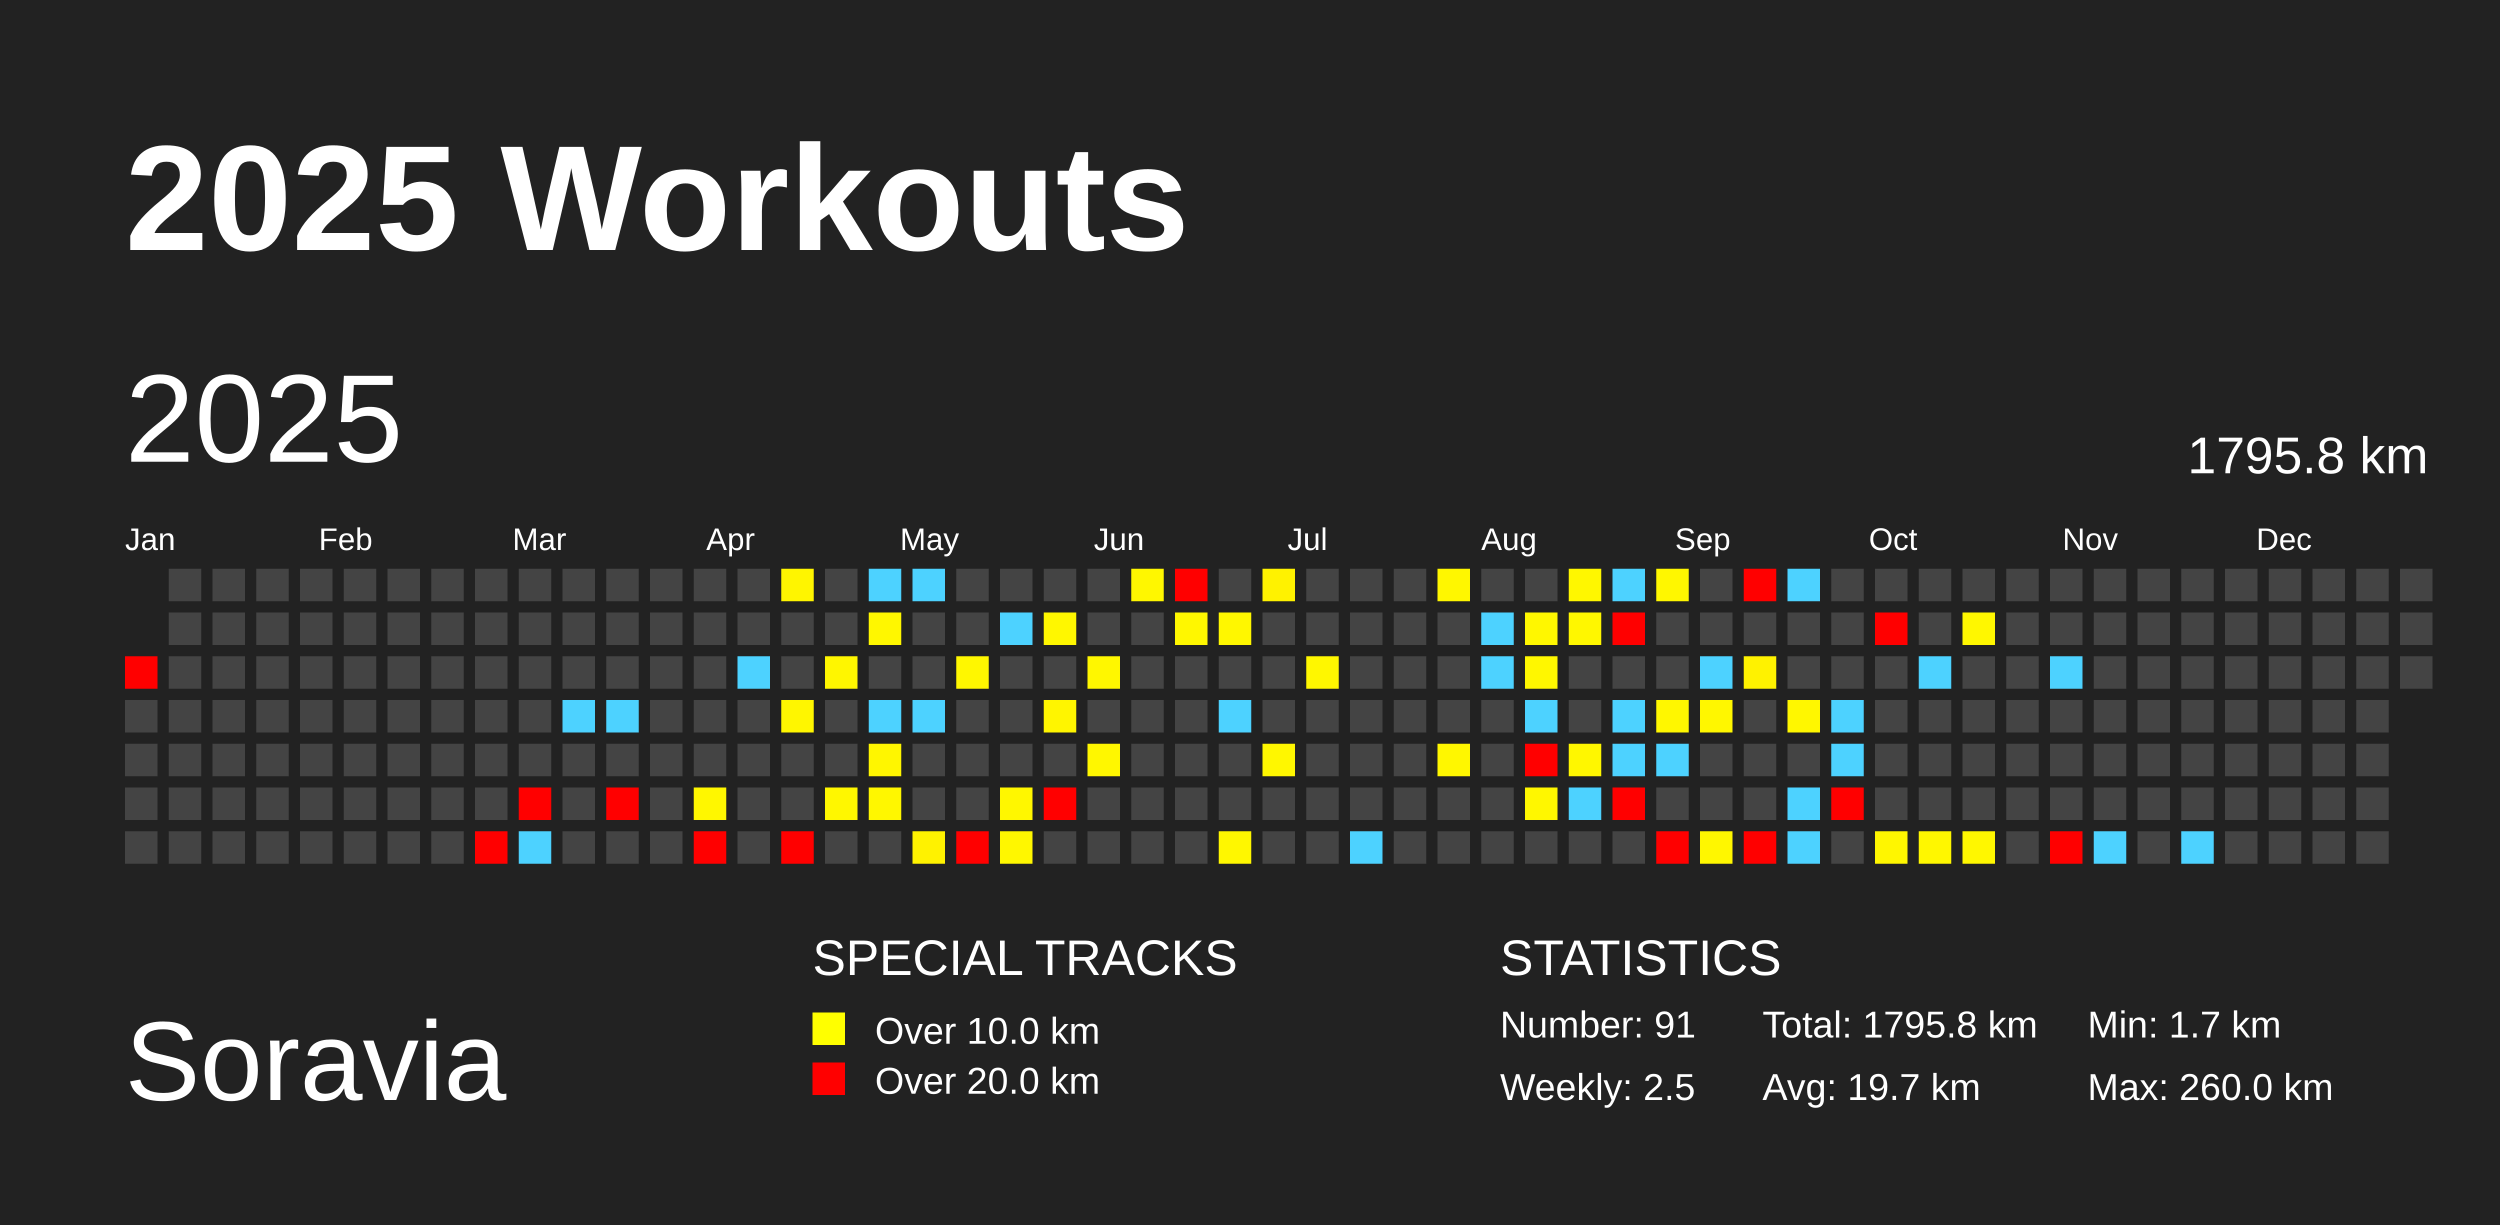
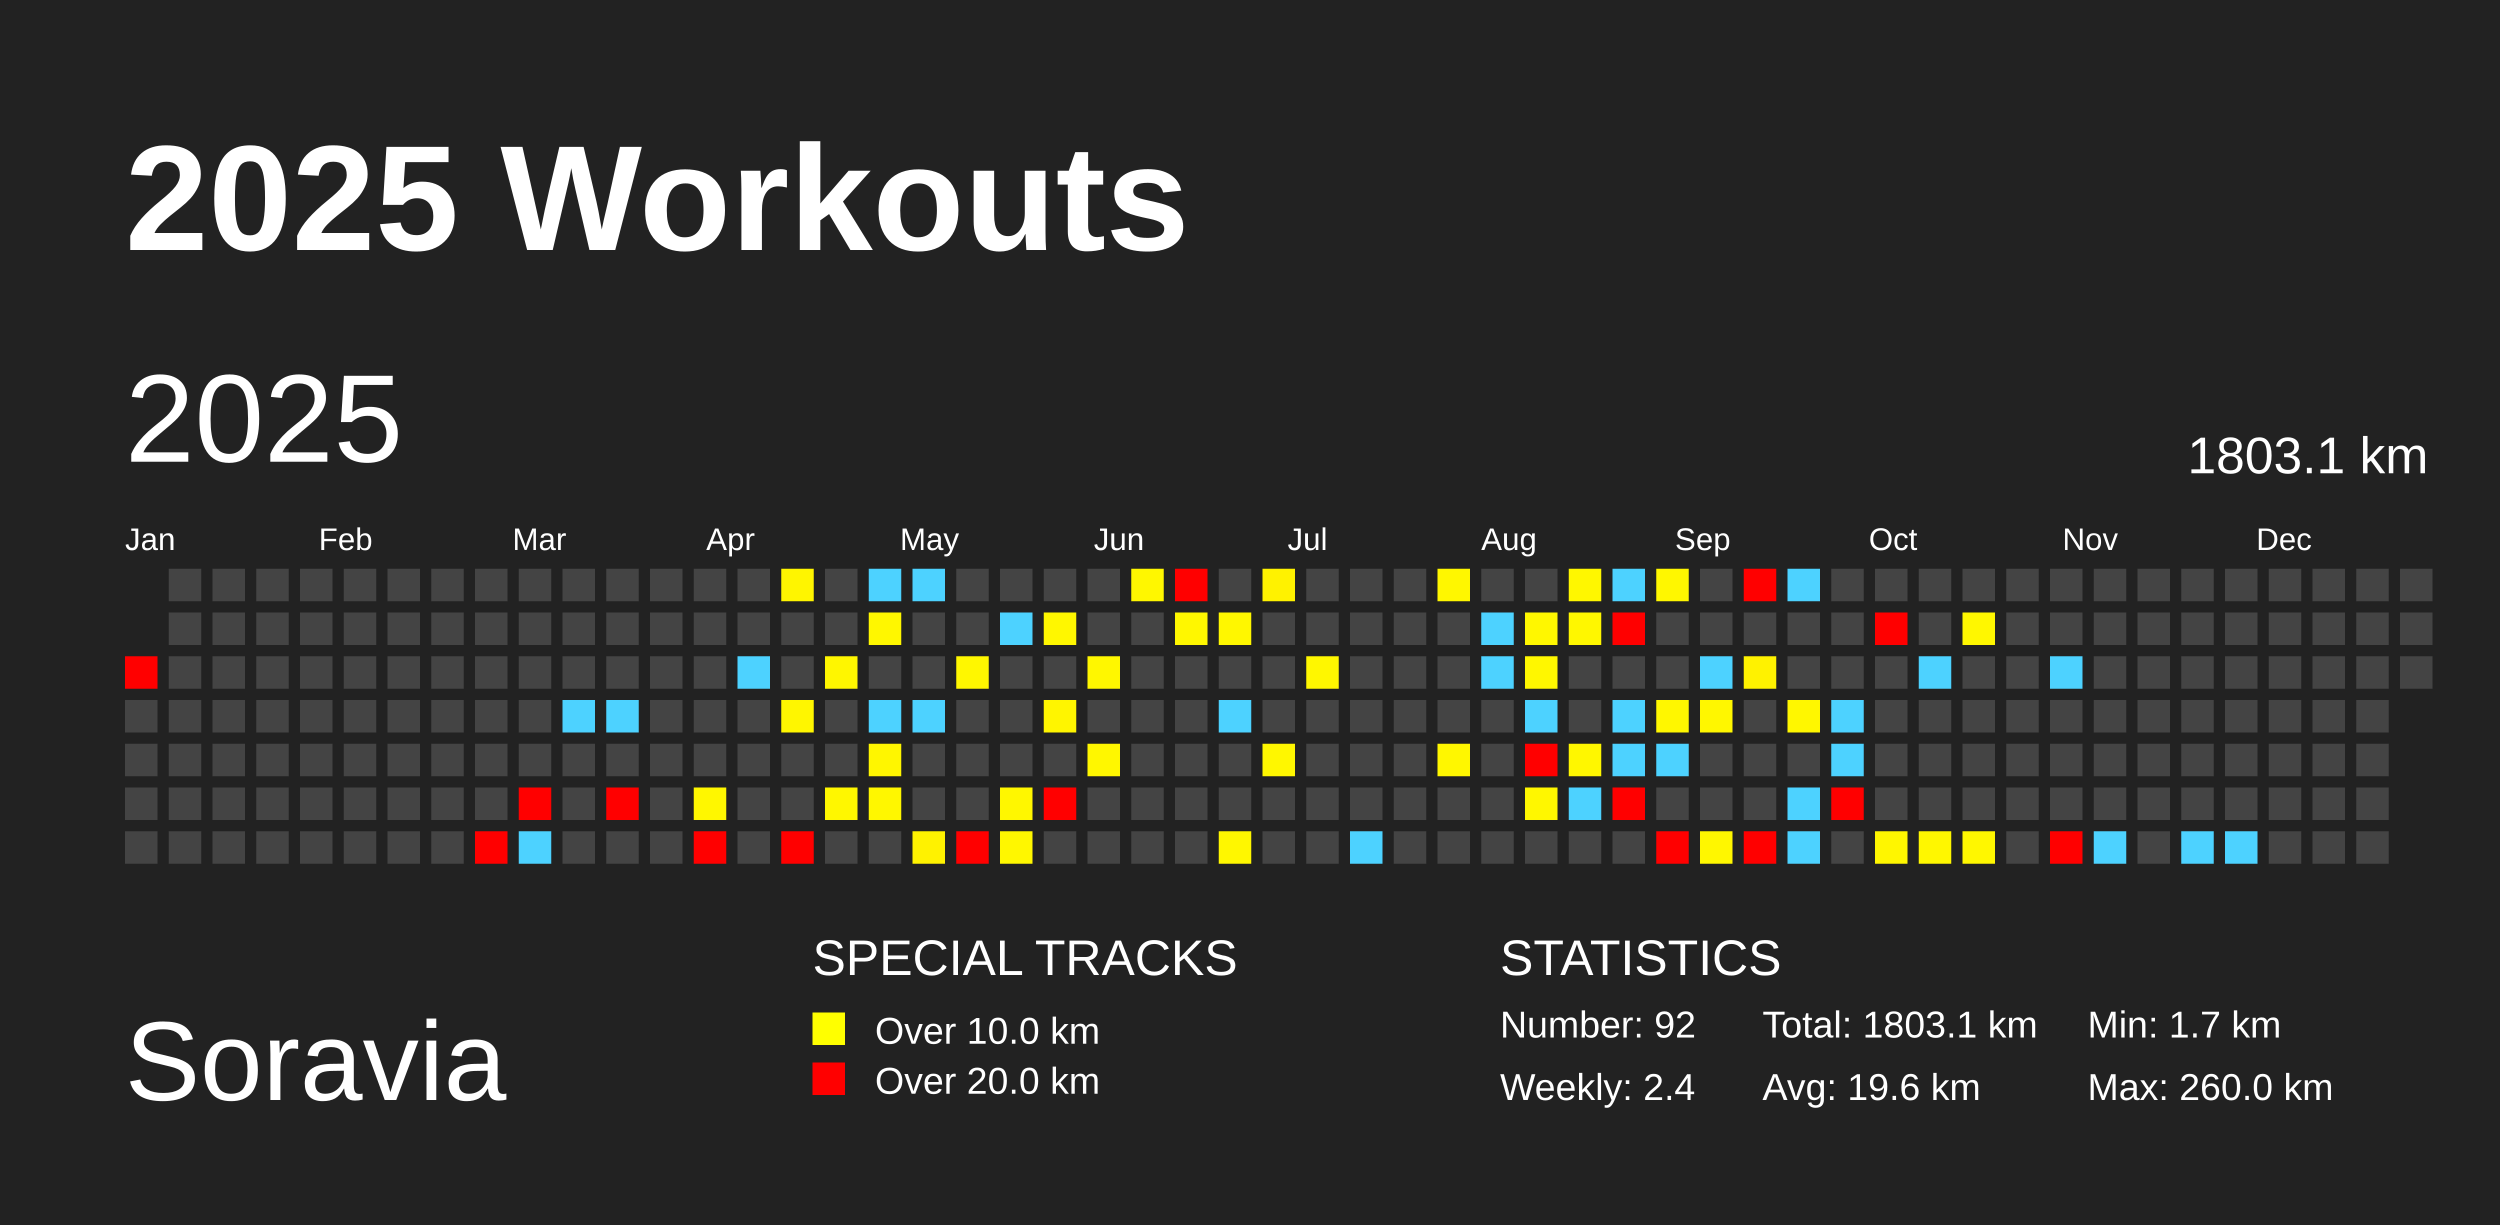
<svg xmlns="http://www.w3.org/2000/svg" baseProfile="full" height="98mm" version="1.1" viewBox="0,0,200,98" width="200mm">
  <defs />
  <rect fill="#222222" height="98" width="200" x="0" y="0" />
  <text fill="#FFFFFF" style="font-size:12px; font-family:Arial; font-weight:bold;" x="10" y="20">2025 Workouts</text>
  <text fill="#FFFFFF" style="font-size:9px; font-family:Arial" x="10" y="88">Soravia</text>
  <text fill="#FFFFFF" style="font-size:4px; font-family:Arial" x="65" y="78">SPECIAL TRACKS</text>
  <rect fill="yellow" height="2.6" width="2.6" x="65" y="81" />
  <text fill="#FFFFFF" style="font-size:3px; font-family:Arial" x="70" y="83.5">Over 10.0 km</text>
  <rect fill="red" height="2.6" width="2.6" x="65" y="85" />
  <text fill="#FFFFFF" style="font-size:3px; font-family:Arial" x="70" y="87.5">Over 20.0 km</text>
  <text fill="#FFFFFF" style="font-size:4px; font-family:Arial" x="120" y="78">STATISTICS</text>
-   <text fill="#FFFFFF" style="font-size:3px; font-family:Arial" x="120" y="83">Number: 91</text>
-   <text fill="#FFFFFF" style="font-size:3px; font-family:Arial" x="120" y="88">Weekly: 2.5</text>
-   <text fill="#FFFFFF" style="font-size:3px; font-family:Arial" x="141" y="83">Total: 1795.8 km</text>
-   <text fill="#FFFFFF" style="font-size:3px; font-family:Arial" x="141" y="88">Avg: 19.7 km</text>
+   <text fill="#FFFFFF" style="font-size:3px; font-family:Arial" x="120" y="83">Number: 92</text>
+   <text fill="#FFFFFF" style="font-size:3px; font-family:Arial" x="120" y="88">Weekly: 2.4</text>
+   <text fill="#FFFFFF" style="font-size:3px; font-family:Arial" x="141" y="83">Total: 1803.1 km</text>
+   <text fill="#FFFFFF" style="font-size:3px; font-family:Arial" x="141" y="88">Avg: 19.6 km</text>
  <text fill="#FFFFFF" style="font-size:3px; font-family:Arial" x="167" y="83">Min: 1.7 km</text>
  <text fill="#FFFFFF" style="font-size:3px; font-family:Arial" x="167" y="88">Max: 260.0 km</text>
  <text dominant-baseline="hanging" fill="#FFFFFF" style="font-size:10.0px; font-family:Arial;" x="10" y="30">2025</text>
-   <text dominant-baseline="hanging" fill="#FFFFFF" style="font-size:4.125px; font-family:Arial;" x="175" y="35">1795.8 km</text>
+   <text dominant-baseline="hanging" fill="#FFFFFF" style="font-size:4.125px; font-family:Arial;" x="175" y="35">1803.1 km</text>
  <text fill="#FFFFFF" style="font-size:2.5px; font-family:Arial" x="10.0" y="44">Jan</text>
  <text fill="#FFFFFF" style="font-size:2.5px; font-family:Arial" x="25.5" y="44">Feb</text>
  <text fill="#FFFFFF" style="font-size:2.5px; font-family:Arial" x="41.0" y="44">Mar</text>
  <text fill="#FFFFFF" style="font-size:2.5px; font-family:Arial" x="56.5" y="44">Apr</text>
  <text fill="#FFFFFF" style="font-size:2.5px; font-family:Arial" x="72.0" y="44">May</text>
  <text fill="#FFFFFF" style="font-size:2.5px; font-family:Arial" x="87.5" y="44">Jun</text>
  <text fill="#FFFFFF" style="font-size:2.5px; font-family:Arial" x="103.0" y="44">Jul</text>
  <text fill="#FFFFFF" style="font-size:2.5px; font-family:Arial" x="118.5" y="44">Aug</text>
  <text fill="#FFFFFF" style="font-size:2.5px; font-family:Arial" x="134.0" y="44">Sep</text>
  <text fill="#FFFFFF" style="font-size:2.5px; font-family:Arial" x="149.5" y="44">Oct</text>
  <text fill="#FFFFFF" style="font-size:2.5px; font-family:Arial" x="165.0" y="44">Nov</text>
  <text fill="#FFFFFF" style="font-size:2.5px; font-family:Arial" x="180.5" y="44">Dec</text>
  <rect fill="red" height="2.6" width="2.6" x="10.0" y="52.5" />
  <rect fill="#444444" height="2.6" width="2.6" x="10.0" y="56.0" />
  <rect fill="#444444" height="2.6" width="2.6" x="10.0" y="59.5" />
  <rect fill="#444444" height="2.6" width="2.6" x="10.0" y="63.0" />
  <rect fill="#444444" height="2.6" width="2.6" x="10.0" y="66.5" />
  <rect fill="#444444" height="2.6" width="2.6" x="13.5" y="45.5" />
  <rect fill="#444444" height="2.6" width="2.6" x="13.5" y="49.0" />
  <rect fill="#444444" height="2.6" width="2.6" x="13.5" y="52.5" />
  <rect fill="#444444" height="2.6" width="2.6" x="13.5" y="56.0" />
  <rect fill="#444444" height="2.6" width="2.6" x="13.5" y="59.5" />
  <rect fill="#444444" height="2.6" width="2.6" x="13.5" y="63.0" />
  <rect fill="#444444" height="2.6" width="2.6" x="13.5" y="66.5" />
  <rect fill="#444444" height="2.6" width="2.6" x="17.0" y="45.5" />
  <rect fill="#444444" height="2.6" width="2.6" x="17.0" y="49.0" />
  <rect fill="#444444" height="2.6" width="2.6" x="17.0" y="52.5" />
  <rect fill="#444444" height="2.6" width="2.6" x="17.0" y="56.0" />
  <rect fill="#444444" height="2.6" width="2.6" x="17.0" y="59.5" />
  <rect fill="#444444" height="2.6" width="2.6" x="17.0" y="63.0" />
  <rect fill="#444444" height="2.6" width="2.6" x="17.0" y="66.5" />
  <rect fill="#444444" height="2.6" width="2.6" x="20.5" y="45.5" />
  <rect fill="#444444" height="2.6" width="2.6" x="20.5" y="49.0" />
  <rect fill="#444444" height="2.6" width="2.6" x="20.5" y="52.5" />
  <rect fill="#444444" height="2.6" width="2.6" x="20.5" y="56.0" />
  <rect fill="#444444" height="2.6" width="2.6" x="20.5" y="59.5" />
  <rect fill="#444444" height="2.6" width="2.6" x="20.5" y="63.0" />
  <rect fill="#444444" height="2.6" width="2.6" x="20.5" y="66.5" />
  <rect fill="#444444" height="2.6" width="2.6" x="24.0" y="45.5" />
  <rect fill="#444444" height="2.6" width="2.6" x="24.0" y="49.0" />
  <rect fill="#444444" height="2.6" width="2.6" x="24.0" y="52.5" />
  <rect fill="#444444" height="2.6" width="2.6" x="24.0" y="56.0" />
  <rect fill="#444444" height="2.6" width="2.6" x="24.0" y="59.5" />
  <rect fill="#444444" height="2.6" width="2.6" x="24.0" y="63.0" />
  <rect fill="#444444" height="2.6" width="2.6" x="24.0" y="66.5" />
  <rect fill="#444444" height="2.6" width="2.6" x="27.5" y="45.5" />
  <rect fill="#444444" height="2.6" width="2.6" x="27.5" y="49.0" />
  <rect fill="#444444" height="2.6" width="2.6" x="27.5" y="52.5" />
  <rect fill="#444444" height="2.6" width="2.6" x="27.5" y="56.0" />
  <rect fill="#444444" height="2.6" width="2.6" x="27.5" y="59.5" />
  <rect fill="#444444" height="2.6" width="2.6" x="27.5" y="63.0" />
  <rect fill="#444444" height="2.6" width="2.6" x="27.5" y="66.5" />
  <rect fill="#444444" height="2.6" width="2.6" x="31.0" y="45.5" />
  <rect fill="#444444" height="2.6" width="2.6" x="31.0" y="49.0" />
  <rect fill="#444444" height="2.6" width="2.6" x="31.0" y="52.5" />
  <rect fill="#444444" height="2.6" width="2.6" x="31.0" y="56.0" />
  <rect fill="#444444" height="2.6" width="2.6" x="31.0" y="59.5" />
  <rect fill="#444444" height="2.6" width="2.6" x="31.0" y="63.0" />
  <rect fill="#444444" height="2.6" width="2.6" x="31.0" y="66.5" />
  <rect fill="#444444" height="2.6" width="2.6" x="34.5" y="45.5" />
  <rect fill="#444444" height="2.6" width="2.6" x="34.5" y="49.0" />
  <rect fill="#444444" height="2.6" width="2.6" x="34.5" y="52.5" />
  <rect fill="#444444" height="2.6" width="2.6" x="34.5" y="56.0" />
  <rect fill="#444444" height="2.6" width="2.6" x="34.5" y="59.5" />
  <rect fill="#444444" height="2.6" width="2.6" x="34.5" y="63.0" />
  <rect fill="#444444" height="2.6" width="2.6" x="34.5" y="66.5" />
  <rect fill="#444444" height="2.6" width="2.6" x="38.0" y="45.5" />
  <rect fill="#444444" height="2.6" width="2.6" x="38.0" y="49.0" />
  <rect fill="#444444" height="2.6" width="2.6" x="38.0" y="52.5" />
  <rect fill="#444444" height="2.6" width="2.6" x="38.0" y="56.0" />
  <rect fill="#444444" height="2.6" width="2.6" x="38.0" y="59.5" />
  <rect fill="#444444" height="2.6" width="2.6" x="38.0" y="63.0" />
  <rect fill="red" height="2.6" width="2.6" x="38.0" y="66.5" />
  <rect fill="#444444" height="2.6" width="2.6" x="41.5" y="45.5" />
  <rect fill="#444444" height="2.6" width="2.6" x="41.5" y="49.0" />
  <rect fill="#444444" height="2.6" width="2.6" x="41.5" y="52.5" />
  <rect fill="#444444" height="2.6" width="2.6" x="41.5" y="56.0" />
  <rect fill="#444444" height="2.6" width="2.6" x="41.5" y="59.5" />
  <rect fill="red" height="2.6" width="2.6" x="41.5" y="63.0" />
  <rect fill="#4dd2ff" height="2.6" width="2.6" x="41.5" y="66.5" />
  <rect fill="#444444" height="2.6" width="2.6" x="45.0" y="45.5" />
  <rect fill="#444444" height="2.6" width="2.6" x="45.0" y="49.0" />
  <rect fill="#444444" height="2.6" width="2.6" x="45.0" y="52.5" />
  <rect fill="#4dd2ff" height="2.6" width="2.6" x="45.0" y="56.0" />
  <rect fill="#444444" height="2.6" width="2.6" x="45.0" y="59.5" />
  <rect fill="#444444" height="2.6" width="2.6" x="45.0" y="63.0" />
  <rect fill="#444444" height="2.6" width="2.6" x="45.0" y="66.5" />
  <rect fill="#444444" height="2.6" width="2.6" x="48.5" y="45.5" />
  <rect fill="#444444" height="2.6" width="2.6" x="48.5" y="49.0" />
  <rect fill="#444444" height="2.6" width="2.6" x="48.5" y="52.5" />
  <rect fill="#4dd2ff" height="2.6" width="2.6" x="48.5" y="56.0" />
  <rect fill="#444444" height="2.6" width="2.6" x="48.5" y="59.5" />
  <rect fill="red" height="2.6" width="2.6" x="48.5" y="63.0" />
  <rect fill="#444444" height="2.6" width="2.6" x="48.5" y="66.5" />
  <rect fill="#444444" height="2.6" width="2.6" x="52.0" y="45.5" />
  <rect fill="#444444" height="2.6" width="2.6" x="52.0" y="49.0" />
  <rect fill="#444444" height="2.6" width="2.6" x="52.0" y="52.5" />
  <rect fill="#444444" height="2.6" width="2.6" x="52.0" y="56.0" />
  <rect fill="#444444" height="2.6" width="2.6" x="52.0" y="59.5" />
  <rect fill="#444444" height="2.6" width="2.6" x="52.0" y="63.0" />
  <rect fill="#444444" height="2.6" width="2.6" x="52.0" y="66.5" />
  <rect fill="#444444" height="2.6" width="2.6" x="55.5" y="45.5" />
  <rect fill="#444444" height="2.6" width="2.6" x="55.5" y="49.0" />
  <rect fill="#444444" height="2.6" width="2.6" x="55.5" y="52.5" />
  <rect fill="#444444" height="2.6" width="2.6" x="55.5" y="56.0" />
  <rect fill="#444444" height="2.6" width="2.6" x="55.5" y="59.5" />
  <rect fill="#fff700" height="2.6" width="2.6" x="55.5" y="63.0" />
  <rect fill="red" height="2.6" width="2.6" x="55.5" y="66.5" />
  <rect fill="#444444" height="2.6" width="2.6" x="59.0" y="45.5" />
  <rect fill="#444444" height="2.6" width="2.6" x="59.0" y="49.0" />
  <rect fill="#4dd2ff" height="2.6" width="2.6" x="59.0" y="52.5" />
  <rect fill="#444444" height="2.6" width="2.6" x="59.0" y="56.0" />
  <rect fill="#444444" height="2.6" width="2.6" x="59.0" y="59.5" />
  <rect fill="#444444" height="2.6" width="2.6" x="59.0" y="63.0" />
  <rect fill="#444444" height="2.6" width="2.6" x="59.0" y="66.5" />
  <rect fill="#fff500" height="2.6" width="2.6" x="62.5" y="45.5" />
  <rect fill="#444444" height="2.6" width="2.6" x="62.5" y="49.0" />
  <rect fill="#444444" height="2.6" width="2.6" x="62.5" y="52.5" />
  <rect fill="#fff600" height="2.6" width="2.6" x="62.5" y="56.0" />
  <rect fill="#444444" height="2.6" width="2.6" x="62.5" y="59.5" />
  <rect fill="#444444" height="2.6" width="2.6" x="62.5" y="63.0" />
  <rect fill="red" height="2.6" width="2.6" x="62.5" y="66.5" />
  <rect fill="#444444" height="2.6" width="2.6" x="66.0" y="45.5" />
  <rect fill="#444444" height="2.6" width="2.6" x="66.0" y="49.0" />
  <rect fill="#fff600" height="2.6" width="2.6" x="66.0" y="52.5" />
  <rect fill="#444444" height="2.6" width="2.6" x="66.0" y="56.0" />
  <rect fill="#444444" height="2.6" width="2.6" x="66.0" y="59.5" />
  <rect fill="#fff700" height="2.6" width="2.6" x="66.0" y="63.0" />
  <rect fill="#444444" height="2.6" width="2.6" x="66.0" y="66.5" />
  <rect fill="#4dd2ff" height="2.6" width="2.6" x="69.5" y="45.5" />
  <rect fill="#fff700" height="2.6" width="2.6" x="69.5" y="49.0" />
  <rect fill="#444444" height="2.6" width="2.6" x="69.5" y="52.5" />
  <rect fill="#4dd2ff" height="2.6" width="2.6" x="69.5" y="56.0" />
  <rect fill="#fff600" height="2.6" width="2.6" x="69.5" y="59.5" />
  <rect fill="#fff700" height="2.6" width="2.6" x="69.5" y="63.0" />
  <rect fill="#444444" height="2.6" width="2.6" x="69.5" y="66.5" />
  <rect fill="#4dd2ff" height="2.6" width="2.6" x="73.0" y="45.5" />
  <rect fill="#444444" height="2.6" width="2.6" x="73.0" y="49.0" />
  <rect fill="#444444" height="2.6" width="2.6" x="73.0" y="52.5" />
  <rect fill="#4dd2ff" height="2.6" width="2.6" x="73.0" y="56.0" />
  <rect fill="#444444" height="2.6" width="2.6" x="73.0" y="59.5" />
  <rect fill="#444444" height="2.6" width="2.6" x="73.0" y="63.0" />
  <rect fill="#fff200" height="2.6" width="2.6" x="73.0" y="66.5" />
  <rect fill="#444444" height="2.6" width="2.6" x="76.5" y="45.5" />
  <rect fill="#444444" height="2.6" width="2.6" x="76.5" y="49.0" />
  <rect fill="#fff700" height="2.6" width="2.6" x="76.5" y="52.5" />
  <rect fill="#444444" height="2.6" width="2.6" x="76.5" y="56.0" />
  <rect fill="#444444" height="2.6" width="2.6" x="76.5" y="59.5" />
  <rect fill="#444444" height="2.6" width="2.6" x="76.5" y="63.0" />
  <rect fill="red" height="2.6" width="2.6" x="76.5" y="66.5" />
  <rect fill="#444444" height="2.6" width="2.6" x="80.0" y="45.5" />
  <rect fill="#4dd2ff" height="2.6" width="2.6" x="80.0" y="49.0" />
  <rect fill="#444444" height="2.6" width="2.6" x="80.0" y="52.5" />
  <rect fill="#444444" height="2.6" width="2.6" x="80.0" y="56.0" />
  <rect fill="#444444" height="2.6" width="2.6" x="80.0" y="59.5" />
  <rect fill="#fff700" height="2.6" width="2.6" x="80.0" y="63.0" />
  <rect fill="#fff700" height="2.6" width="2.6" x="80.0" y="66.5" />
  <rect fill="#444444" height="2.6" width="2.6" x="83.5" y="45.5" />
  <rect fill="#fff700" height="2.6" width="2.6" x="83.5" y="49.0" />
  <rect fill="#444444" height="2.6" width="2.6" x="83.5" y="52.5" />
  <rect fill="#fff500" height="2.6" width="2.6" x="83.5" y="56.0" />
  <rect fill="#444444" height="2.6" width="2.6" x="83.5" y="59.5" />
  <rect fill="red" height="2.6" width="2.6" x="83.5" y="63.0" />
  <rect fill="#444444" height="2.6" width="2.6" x="83.5" y="66.5" />
  <rect fill="#444444" height="2.6" width="2.6" x="87.0" y="45.5" />
  <rect fill="#444444" height="2.6" width="2.6" x="87.0" y="49.0" />
  <rect fill="#fff700" height="2.6" width="2.6" x="87.0" y="52.5" />
  <rect fill="#444444" height="2.6" width="2.6" x="87.0" y="56.0" />
  <rect fill="#fff700" height="2.6" width="2.6" x="87.0" y="59.5" />
  <rect fill="#444444" height="2.6" width="2.6" x="87.0" y="63.0" />
  <rect fill="#444444" height="2.6" width="2.6" x="87.0" y="66.5" />
  <rect fill="#fff700" height="2.6" width="2.6" x="90.5" y="45.5" />
  <rect fill="#444444" height="2.6" width="2.6" x="90.5" y="49.0" />
  <rect fill="#444444" height="2.6" width="2.6" x="90.5" y="52.5" />
  <rect fill="#444444" height="2.6" width="2.6" x="90.5" y="56.0" />
  <rect fill="#444444" height="2.6" width="2.6" x="90.5" y="59.5" />
  <rect fill="#444444" height="2.6" width="2.6" x="90.5" y="63.0" />
  <rect fill="#444444" height="2.6" width="2.6" x="90.5" y="66.5" />
  <rect fill="red" height="2.6" width="2.6" x="94.0" y="45.5" />
  <rect fill="#fff700" height="2.6" width="2.6" x="94.0" y="49.0" />
  <rect fill="#444444" height="2.6" width="2.6" x="94.0" y="52.5" />
  <rect fill="#444444" height="2.6" width="2.6" x="94.0" y="56.0" />
  <rect fill="#444444" height="2.6" width="2.6" x="94.0" y="59.5" />
  <rect fill="#444444" height="2.6" width="2.6" x="94.0" y="63.0" />
  <rect fill="#444444" height="2.6" width="2.6" x="94.0" y="66.5" />
  <rect fill="#444444" height="2.6" width="2.6" x="97.5" y="45.5" />
  <rect fill="#fff700" height="2.6" width="2.6" x="97.5" y="49.0" />
  <rect fill="#444444" height="2.6" width="2.6" x="97.5" y="52.5" />
  <rect fill="#4dd2ff" height="2.6" width="2.6" x="97.5" y="56.0" />
  <rect fill="#444444" height="2.6" width="2.6" x="97.5" y="59.5" />
  <rect fill="#444444" height="2.6" width="2.6" x="97.5" y="63.0" />
  <rect fill="#fff700" height="2.6" width="2.6" x="97.5" y="66.5" />
  <rect fill="#fff200" height="2.6" width="2.6" x="101.0" y="45.5" />
  <rect fill="#444444" height="2.6" width="2.6" x="101.0" y="49.0" />
  <rect fill="#444444" height="2.6" width="2.6" x="101.0" y="52.5" />
  <rect fill="#444444" height="2.6" width="2.6" x="101.0" y="56.0" />
  <rect fill="#fff700" height="2.6" width="2.6" x="101.0" y="59.5" />
  <rect fill="#444444" height="2.6" width="2.6" x="101.0" y="63.0" />
  <rect fill="#444444" height="2.6" width="2.6" x="101.0" y="66.5" />
  <rect fill="#444444" height="2.6" width="2.6" x="104.5" y="45.5" />
  <rect fill="#444444" height="2.6" width="2.6" x="104.5" y="49.0" />
  <rect fill="#fff700" height="2.6" width="2.6" x="104.5" y="52.5" />
  <rect fill="#444444" height="2.6" width="2.6" x="104.5" y="56.0" />
  <rect fill="#444444" height="2.6" width="2.6" x="104.5" y="59.5" />
  <rect fill="#444444" height="2.6" width="2.6" x="104.5" y="63.0" />
  <rect fill="#444444" height="2.6" width="2.6" x="104.5" y="66.5" />
  <rect fill="#444444" height="2.6" width="2.6" x="108.0" y="45.5" />
  <rect fill="#444444" height="2.6" width="2.6" x="108.0" y="49.0" />
  <rect fill="#444444" height="2.6" width="2.6" x="108.0" y="52.5" />
  <rect fill="#444444" height="2.6" width="2.6" x="108.0" y="56.0" />
  <rect fill="#444444" height="2.6" width="2.6" x="108.0" y="59.5" />
  <rect fill="#444444" height="2.6" width="2.6" x="108.0" y="63.0" />
  <rect fill="#4dd2ff" height="2.6" width="2.6" x="108.0" y="66.5" />
  <rect fill="#444444" height="2.6" width="2.6" x="111.5" y="45.5" />
  <rect fill="#444444" height="2.6" width="2.6" x="111.5" y="49.0" />
  <rect fill="#444444" height="2.6" width="2.6" x="111.5" y="52.5" />
  <rect fill="#444444" height="2.6" width="2.6" x="111.5" y="56.0" />
  <rect fill="#444444" height="2.6" width="2.6" x="111.5" y="59.5" />
  <rect fill="#444444" height="2.6" width="2.6" x="111.5" y="63.0" />
  <rect fill="#444444" height="2.6" width="2.6" x="111.5" y="66.5" />
  <rect fill="#fff700" height="2.6" width="2.6" x="115.0" y="45.5" />
  <rect fill="#444444" height="2.6" width="2.6" x="115.0" y="49.0" />
  <rect fill="#444444" height="2.6" width="2.6" x="115.0" y="52.5" />
  <rect fill="#444444" height="2.6" width="2.6" x="115.0" y="56.0" />
  <rect fill="#fff700" height="2.6" width="2.6" x="115.0" y="59.5" />
  <rect fill="#444444" height="2.6" width="2.6" x="115.0" y="63.0" />
  <rect fill="#444444" height="2.6" width="2.6" x="115.0" y="66.5" />
  <rect fill="#444444" height="2.6" width="2.6" x="118.5" y="45.5" />
  <rect fill="#4dd2ff" height="2.6" width="2.6" x="118.5" y="49.0" />
  <rect fill="#4dd2ff" height="2.6" width="2.6" x="118.5" y="52.5" />
  <rect fill="#444444" height="2.6" width="2.6" x="118.5" y="56.0" />
  <rect fill="#444444" height="2.6" width="2.6" x="118.5" y="59.5" />
  <rect fill="#444444" height="2.6" width="2.6" x="118.5" y="63.0" />
  <rect fill="#444444" height="2.6" width="2.6" x="118.5" y="66.5" />
  <rect fill="#444444" height="2.6" width="2.6" x="122.0" y="45.5" />
  <rect fill="#fff700" height="2.6" width="2.6" x="122.0" y="49.0" />
  <rect fill="#fff700" height="2.6" width="2.6" x="122.0" y="52.5" />
  <rect fill="#4dd2ff" height="2.6" width="2.6" x="122.0" y="56.0" />
  <rect fill="red" height="2.6" width="2.6" x="122.0" y="59.5" />
  <rect fill="#fff700" height="2.6" width="2.6" x="122.0" y="63.0" />
  <rect fill="#444444" height="2.6" width="2.6" x="122.0" y="66.5" />
  <rect fill="#fff700" height="2.6" width="2.6" x="125.5" y="45.5" />
  <rect fill="#fff700" height="2.6" width="2.6" x="125.5" y="49.0" />
  <rect fill="#444444" height="2.6" width="2.6" x="125.5" y="52.5" />
  <rect fill="#444444" height="2.6" width="2.6" x="125.5" y="56.0" />
  <rect fill="#fff700" height="2.6" width="2.6" x="125.5" y="59.5" />
  <rect fill="#4dd2ff" height="2.6" width="2.6" x="125.5" y="63.0" />
  <rect fill="#444444" height="2.6" width="2.6" x="125.5" y="66.5" />
  <rect fill="#4dd2ff" height="2.6" width="2.6" x="129.0" y="45.5" />
  <rect fill="red" height="2.6" width="2.6" x="129.0" y="49.0" />
  <rect fill="#444444" height="2.6" width="2.6" x="129.0" y="52.5" />
  <rect fill="#4dd2ff" height="2.6" width="2.6" x="129.0" y="56.0" />
  <rect fill="#4dd2ff" height="2.6" width="2.6" x="129.0" y="59.5" />
  <rect fill="red" height="2.6" width="2.6" x="129.0" y="63.0" />
  <rect fill="#444444" height="2.6" width="2.6" x="129.0" y="66.5" />
  <rect fill="#fff700" height="2.6" width="2.6" x="132.5" y="45.5" />
  <rect fill="#444444" height="2.6" width="2.6" x="132.5" y="49.0" />
  <rect fill="#444444" height="2.6" width="2.6" x="132.5" y="52.5" />
  <rect fill="#fff700" height="2.6" width="2.6" x="132.5" y="56.0" />
  <rect fill="#4dd2ff" height="2.6" width="2.6" x="132.5" y="59.5" />
  <rect fill="#444444" height="2.6" width="2.6" x="132.5" y="63.0" />
  <rect fill="red" height="2.6" width="2.6" x="132.5" y="66.5" />
  <rect fill="#444444" height="2.6" width="2.6" x="136.0" y="45.5" />
  <rect fill="#444444" height="2.6" width="2.6" x="136.0" y="49.0" />
  <rect fill="#4dd2ff" height="2.6" width="2.6" x="136.0" y="52.5" />
  <rect fill="#fff700" height="2.6" width="2.6" x="136.0" y="56.0" />
  <rect fill="#444444" height="2.6" width="2.6" x="136.0" y="59.5" />
  <rect fill="#444444" height="2.6" width="2.6" x="136.0" y="63.0" />
  <rect fill="#fff700" height="2.6" width="2.6" x="136.0" y="66.5" />
  <rect fill="red" height="2.6" width="2.6" x="139.5" y="45.5" />
  <rect fill="#444444" height="2.6" width="2.6" x="139.5" y="49.0" />
  <rect fill="#fff200" height="2.6" width="2.6" x="139.5" y="52.5" />
  <rect fill="#444444" height="2.6" width="2.6" x="139.5" y="56.0" />
  <rect fill="#444444" height="2.6" width="2.6" x="139.5" y="59.5" />
  <rect fill="#444444" height="2.6" width="2.6" x="139.5" y="63.0" />
  <rect fill="red" height="2.6" width="2.6" x="139.5" y="66.5" />
  <rect fill="#4dd2ff" height="2.6" width="2.6" x="143.0" y="45.5" />
  <rect fill="#444444" height="2.6" width="2.6" x="143.0" y="49.0" />
  <rect fill="#444444" height="2.6" width="2.6" x="143.0" y="52.5" />
  <rect fill="#fff700" height="2.6" width="2.6" x="143.0" y="56.0" />
  <rect fill="#444444" height="2.6" width="2.6" x="143.0" y="59.5" />
  <rect fill="#4dd2ff" height="2.6" width="2.6" x="143.0" y="63.0" />
  <rect fill="#4dd2ff" height="2.6" width="2.6" x="143.0" y="66.5" />
  <rect fill="#444444" height="2.6" width="2.6" x="146.5" y="45.5" />
  <rect fill="#444444" height="2.6" width="2.6" x="146.5" y="49.0" />
  <rect fill="#444444" height="2.6" width="2.6" x="146.5" y="52.5" />
  <rect fill="#4dd2ff" height="2.6" width="2.6" x="146.5" y="56.0" />
  <rect fill="#4dd2ff" height="2.6" width="2.6" x="146.5" y="59.5" />
  <rect fill="red" height="2.6" width="2.6" x="146.5" y="63.0" />
  <rect fill="#444444" height="2.6" width="2.6" x="146.5" y="66.5" />
  <rect fill="#444444" height="2.6" width="2.6" x="150.0" y="45.5" />
  <rect fill="red" height="2.6" width="2.6" x="150.0" y="49.0" />
  <rect fill="#444444" height="2.6" width="2.6" x="150.0" y="52.5" />
  <rect fill="#444444" height="2.6" width="2.6" x="150.0" y="56.0" />
  <rect fill="#444444" height="2.6" width="2.6" x="150.0" y="59.5" />
  <rect fill="#444444" height="2.6" width="2.6" x="150.0" y="63.0" />
  <rect fill="#fff600" height="2.6" width="2.6" x="150.0" y="66.5" />
  <rect fill="#444444" height="2.6" width="2.6" x="153.5" y="45.5" />
  <rect fill="#444444" height="2.6" width="2.6" x="153.5" y="49.0" />
  <rect fill="#4dd2ff" height="2.6" width="2.6" x="153.5" y="52.5" />
  <rect fill="#444444" height="2.6" width="2.6" x="153.5" y="56.0" />
  <rect fill="#444444" height="2.6" width="2.6" x="153.5" y="59.5" />
  <rect fill="#444444" height="2.6" width="2.6" x="153.5" y="63.0" />
  <rect fill="#fff700" height="2.6" width="2.6" x="153.5" y="66.5" />
  <rect fill="#444444" height="2.6" width="2.6" x="157.0" y="45.5" />
  <rect fill="#fff700" height="2.6" width="2.6" x="157.0" y="49.0" />
  <rect fill="#444444" height="2.6" width="2.6" x="157.0" y="52.5" />
  <rect fill="#444444" height="2.6" width="2.6" x="157.0" y="56.0" />
  <rect fill="#444444" height="2.6" width="2.6" x="157.0" y="59.5" />
  <rect fill="#444444" height="2.6" width="2.6" x="157.0" y="63.0" />
  <rect fill="#fff700" height="2.6" width="2.6" x="157.0" y="66.5" />
  <rect fill="#444444" height="2.6" width="2.6" x="160.5" y="45.5" />
  <rect fill="#444444" height="2.6" width="2.6" x="160.5" y="49.0" />
  <rect fill="#444444" height="2.6" width="2.6" x="160.5" y="52.5" />
  <rect fill="#444444" height="2.6" width="2.6" x="160.5" y="56.0" />
  <rect fill="#444444" height="2.6" width="2.6" x="160.5" y="59.5" />
  <rect fill="#444444" height="2.6" width="2.6" x="160.5" y="63.0" />
  <rect fill="#444444" height="2.6" width="2.6" x="160.5" y="66.5" />
  <rect fill="#444444" height="2.6" width="2.6" x="164.0" y="45.5" />
  <rect fill="#444444" height="2.6" width="2.6" x="164.0" y="49.0" />
  <rect fill="#4dd2ff" height="2.6" width="2.6" x="164.0" y="52.5" />
  <rect fill="#444444" height="2.6" width="2.6" x="164.0" y="56.0" />
  <rect fill="#444444" height="2.6" width="2.6" x="164.0" y="59.5" />
  <rect fill="#444444" height="2.6" width="2.6" x="164.0" y="63.0" />
  <rect fill="red" height="2.6" width="2.6" x="164.0" y="66.5" />
  <rect fill="#444444" height="2.6" width="2.6" x="167.5" y="45.5" />
  <rect fill="#444444" height="2.6" width="2.6" x="167.5" y="49.0" />
  <rect fill="#444444" height="2.6" width="2.6" x="167.5" y="52.5" />
  <rect fill="#444444" height="2.6" width="2.6" x="167.5" y="56.0" />
  <rect fill="#444444" height="2.6" width="2.6" x="167.5" y="59.5" />
  <rect fill="#444444" height="2.6" width="2.6" x="167.5" y="63.0" />
  <rect fill="#4dd2ff" height="2.6" width="2.6" x="167.5" y="66.5" />
  <rect fill="#444444" height="2.6" width="2.6" x="171.0" y="45.5" />
  <rect fill="#444444" height="2.6" width="2.6" x="171.0" y="49.0" />
  <rect fill="#444444" height="2.6" width="2.6" x="171.0" y="52.5" />
  <rect fill="#444444" height="2.6" width="2.6" x="171.0" y="56.0" />
  <rect fill="#444444" height="2.6" width="2.6" x="171.0" y="59.5" />
  <rect fill="#444444" height="2.6" width="2.6" x="171.0" y="63.0" />
  <rect fill="#444444" height="2.6" width="2.6" x="171.0" y="66.5" />
  <rect fill="#444444" height="2.6" width="2.6" x="174.5" y="45.5" />
  <rect fill="#444444" height="2.6" width="2.6" x="174.5" y="49.0" />
  <rect fill="#444444" height="2.6" width="2.6" x="174.5" y="52.5" />
  <rect fill="#444444" height="2.6" width="2.6" x="174.5" y="56.0" />
  <rect fill="#444444" height="2.6" width="2.6" x="174.5" y="59.5" />
  <rect fill="#444444" height="2.6" width="2.6" x="174.5" y="63.0" />
  <rect fill="#4dd2ff" height="2.6" width="2.6" x="174.5" y="66.5" />
  <rect fill="#444444" height="2.6" width="2.6" x="178.0" y="45.5" />
  <rect fill="#444444" height="2.6" width="2.6" x="178.0" y="49.0" />
  <rect fill="#444444" height="2.6" width="2.6" x="178.0" y="52.5" />
  <rect fill="#444444" height="2.6" width="2.6" x="178.0" y="56.0" />
  <rect fill="#444444" height="2.6" width="2.6" x="178.0" y="59.5" />
  <rect fill="#444444" height="2.6" width="2.6" x="178.0" y="63.0" />
-   <rect fill="#444444" height="2.6" width="2.6" x="178.0" y="66.5" />
+   <rect fill="#4dd2ff" height="2.6" width="2.6" x="178.0" y="66.5" />
  <rect fill="#444444" height="2.6" width="2.6" x="181.5" y="45.5" />
  <rect fill="#444444" height="2.6" width="2.6" x="181.5" y="49.0" />
  <rect fill="#444444" height="2.6" width="2.6" x="181.5" y="52.5" />
  <rect fill="#444444" height="2.6" width="2.6" x="181.5" y="56.0" />
  <rect fill="#444444" height="2.6" width="2.6" x="181.5" y="59.5" />
  <rect fill="#444444" height="2.6" width="2.6" x="181.5" y="63.0" />
  <rect fill="#444444" height="2.6" width="2.6" x="181.5" y="66.5" />
  <rect fill="#444444" height="2.6" width="2.6" x="185.0" y="45.5" />
  <rect fill="#444444" height="2.6" width="2.6" x="185.0" y="49.0" />
  <rect fill="#444444" height="2.6" width="2.6" x="185.0" y="52.5" />
  <rect fill="#444444" height="2.6" width="2.6" x="185.0" y="56.0" />
  <rect fill="#444444" height="2.6" width="2.6" x="185.0" y="59.5" />
  <rect fill="#444444" height="2.6" width="2.6" x="185.0" y="63.0" />
  <rect fill="#444444" height="2.6" width="2.6" x="185.0" y="66.5" />
  <rect fill="#444444" height="2.6" width="2.6" x="188.5" y="45.5" />
  <rect fill="#444444" height="2.6" width="2.6" x="188.5" y="49.0" />
  <rect fill="#444444" height="2.6" width="2.6" x="188.5" y="52.5" />
  <rect fill="#444444" height="2.6" width="2.6" x="188.5" y="56.0" />
  <rect fill="#444444" height="2.6" width="2.6" x="188.5" y="59.5" />
  <rect fill="#444444" height="2.6" width="2.6" x="188.5" y="63.0" />
  <rect fill="#444444" height="2.6" width="2.6" x="188.5" y="66.5" />
  <rect fill="#444444" height="2.6" width="2.6" x="192.0" y="45.5" />
  <rect fill="#444444" height="2.6" width="2.6" x="192.0" y="49.0" />
  <rect fill="#444444" height="2.6" width="2.6" x="192.0" y="52.5" />
</svg>
